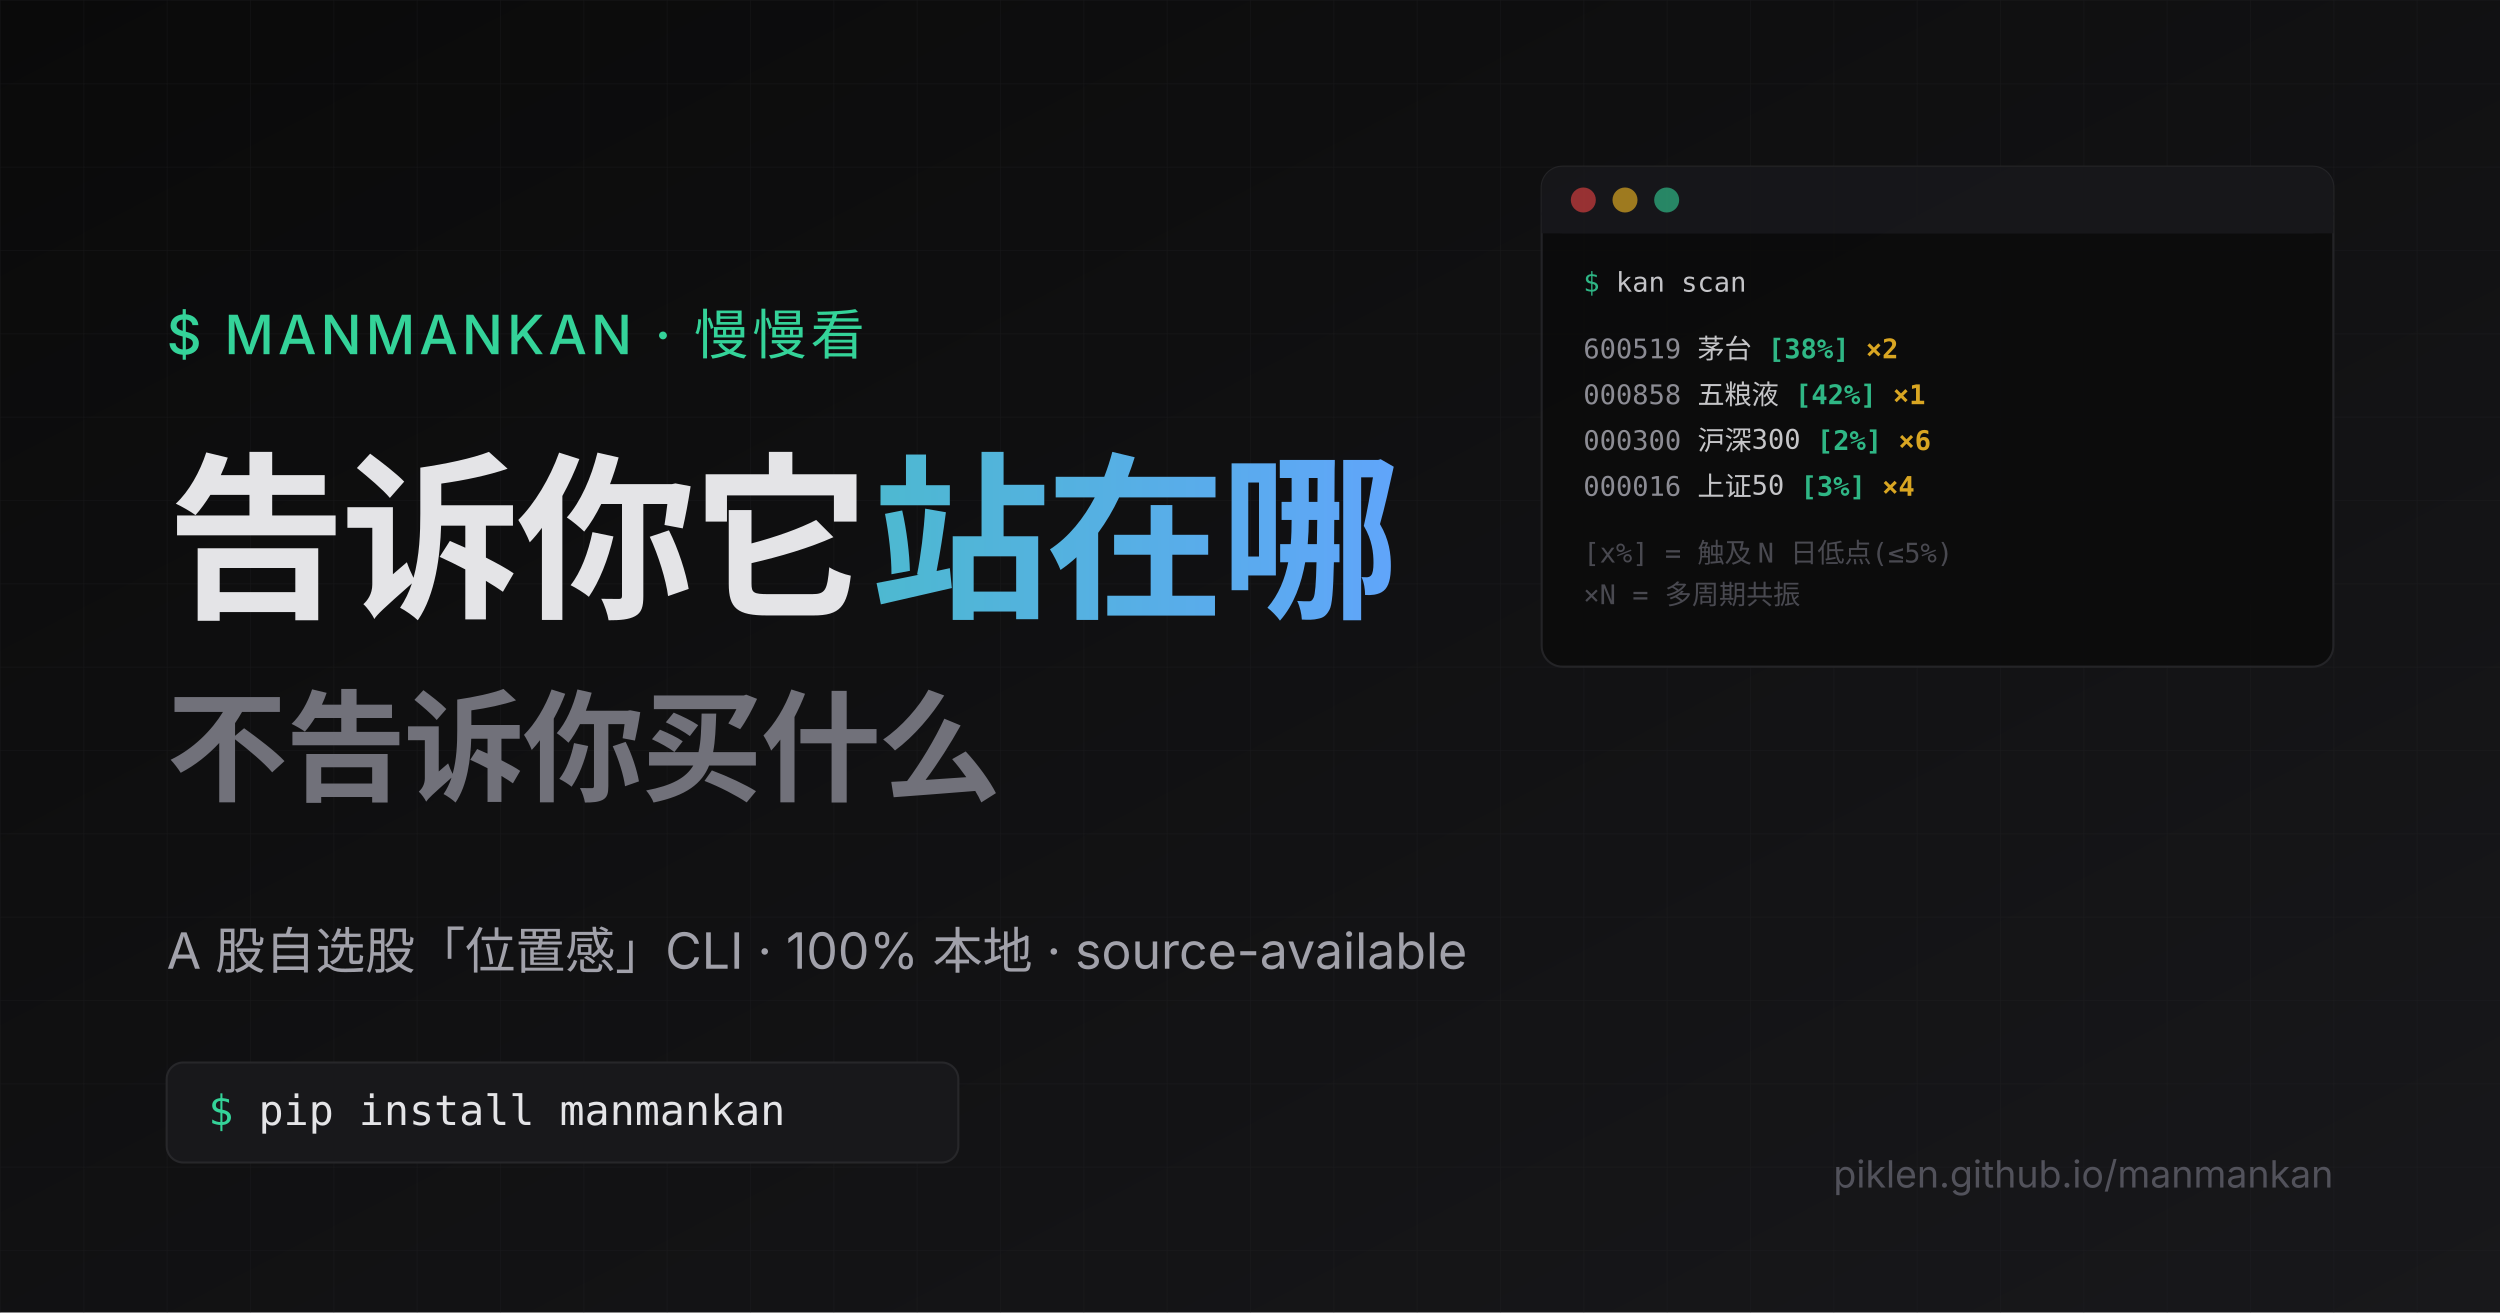
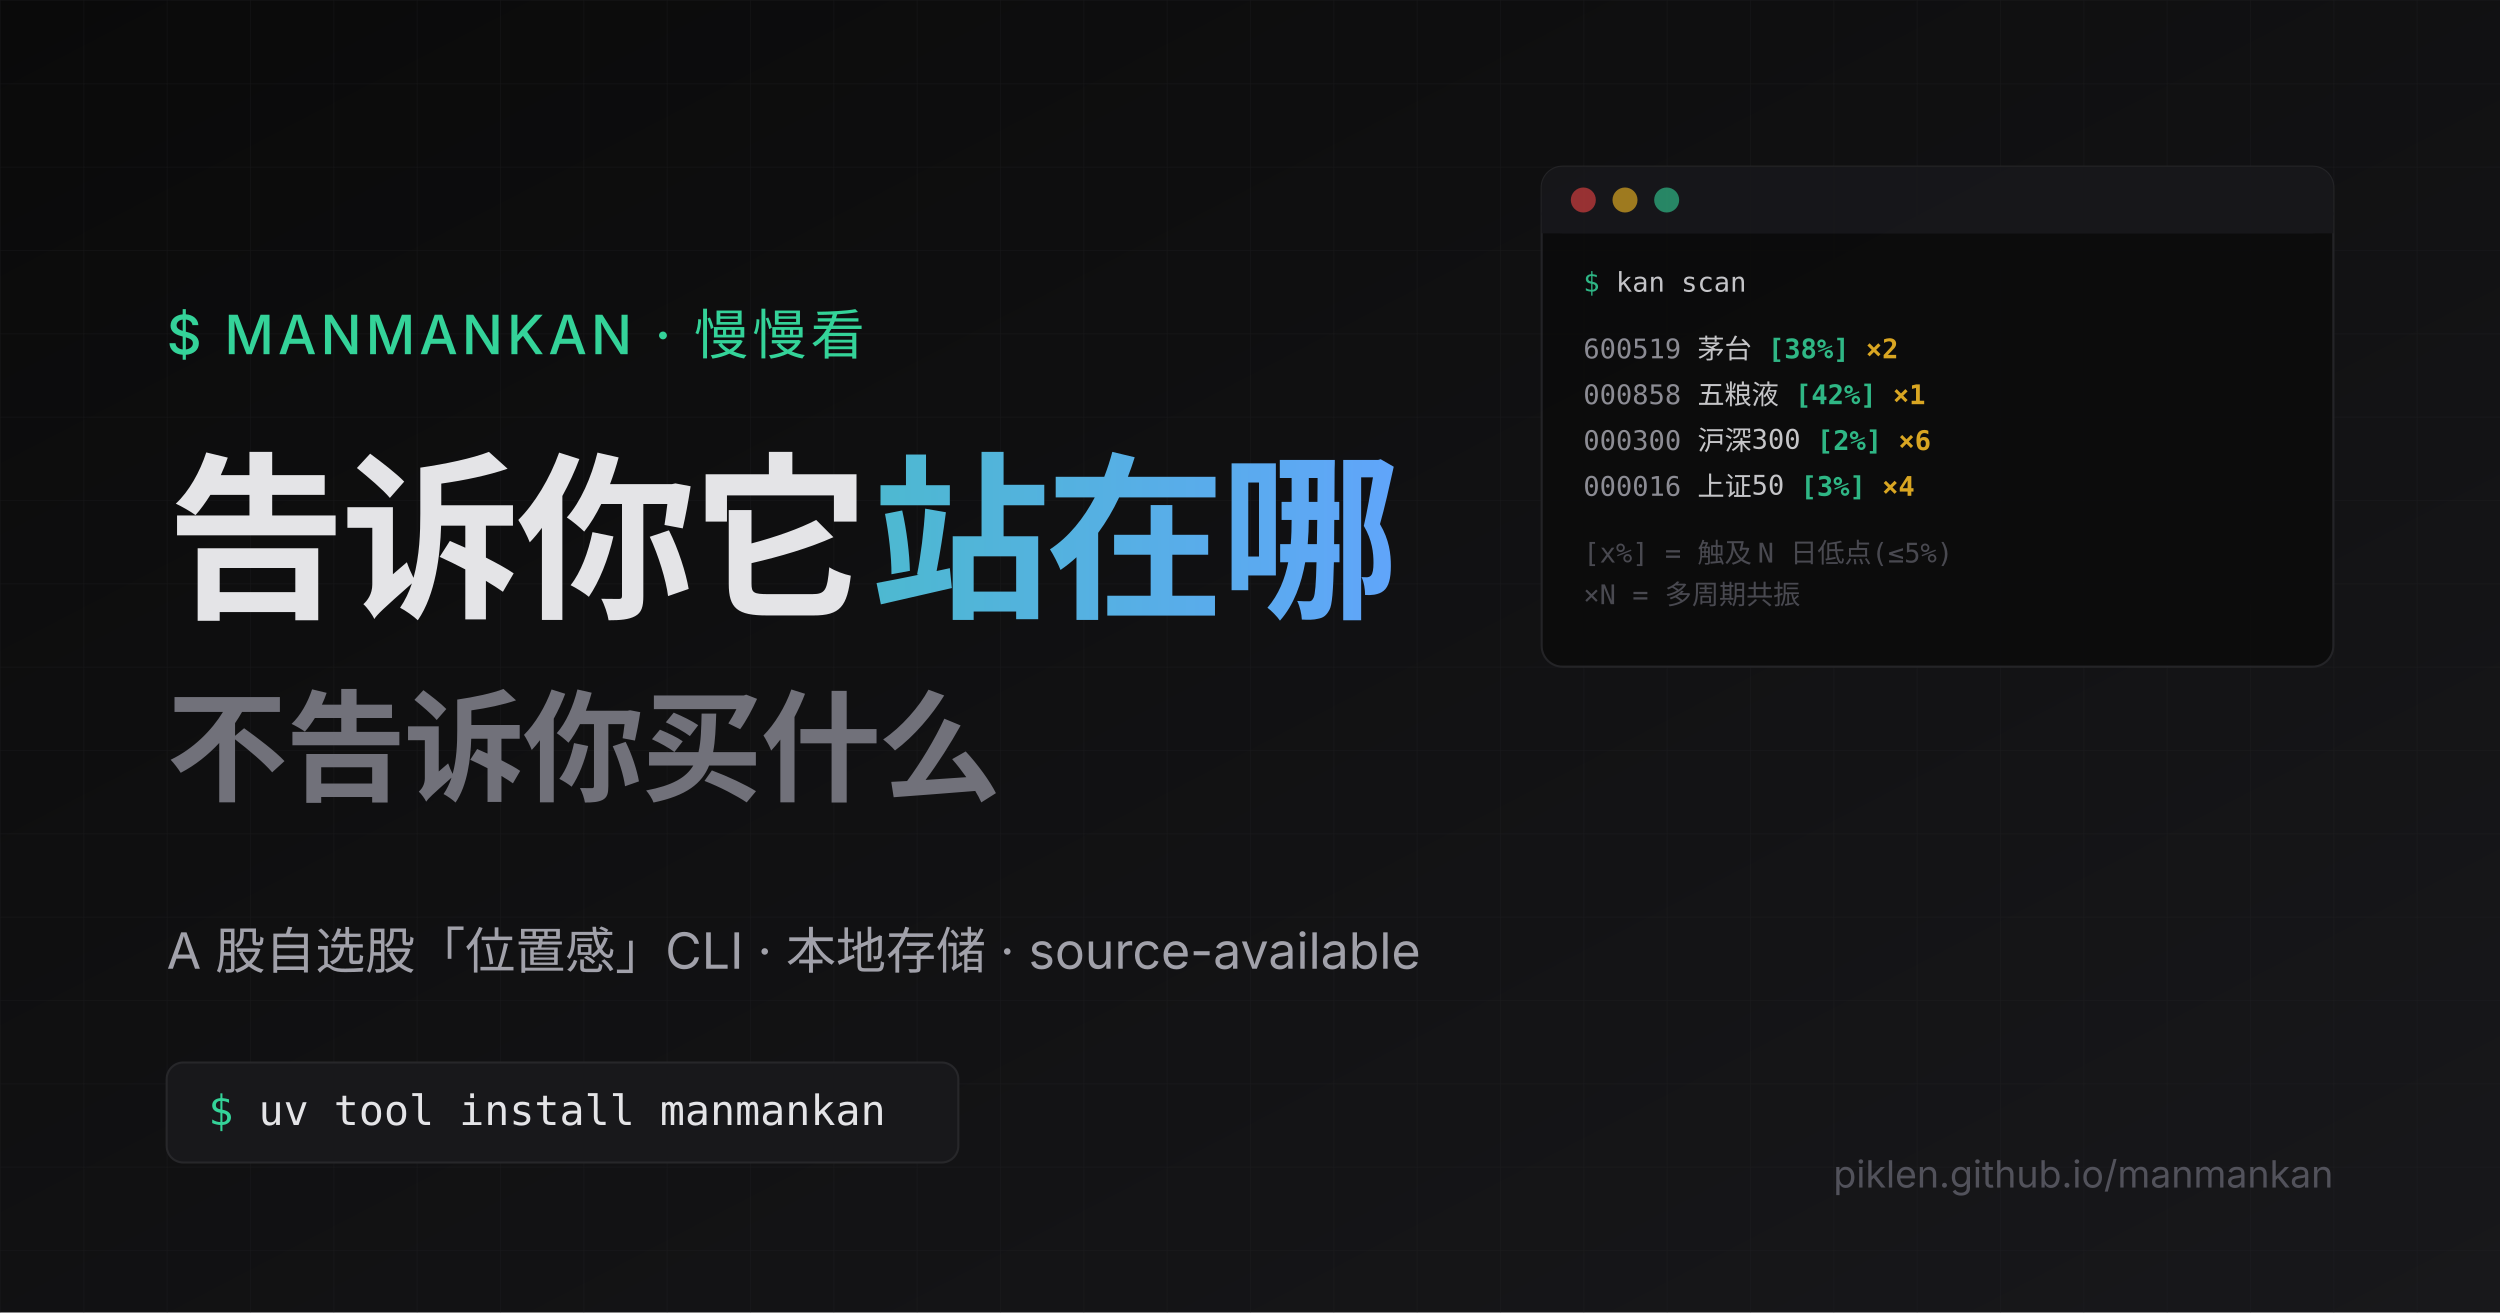
<svg xmlns="http://www.w3.org/2000/svg" viewBox="0 0 1200 630" width="1200" height="630" role="img" aria-label="慢慢看 · manmankan · A 股自选股位置感 CLI">
  <defs>
    <linearGradient id="bg" x1="0%" y1="0%" x2="100%" y2="100%">
      <stop offset="0%" stop-color="#0a0a0a" />
      <stop offset="100%" stop-color="#18181b" />
    </linearGradient>
    <linearGradient id="brand" x1="0%" y1="0%" x2="100%" y2="0%">
      <stop offset="0%" stop-color="#34d399" />
      <stop offset="100%" stop-color="#60a5fa" />
    </linearGradient>
    <pattern id="grid" width="40" height="40" patternUnits="userSpaceOnUse">
      <path d="M 40 0 L 0 0 0 40" fill="none" stroke="#27272a" stroke-width="0.5" />
    </pattern>
  </defs>
  <rect width="1200" height="630" fill="url(#bg)" />
  <rect width="1200" height="630" fill="url(#grid)" opacity="0.4" />
  <g transform="translate(740, 80)" opacity="0.85">
    <rect x="0" y="0" width="380" height="240" rx="10" fill="#0a0a0a" stroke="#27272a" stroke-width="1" />
    <rect x="0" y="0" width="380" height="32" rx="10" fill="#18181b" />
    <rect x="0" y="22" width="380" height="10" fill="#18181b" />
    <circle cx="20" cy="16" r="6" fill="#ef4444" opacity="0.7" />
    <circle cx="40" cy="16" r="6" fill="#fbbf24" opacity="0.7" />
    <circle cx="60" cy="16" r="6" fill="#34d399" opacity="0.7" />
    <g font-family="ui-monospace, SFMono-Regular, Menlo, Consolas, monospace" font-size="13" fill="#e4e4e7">
      <text x="20" y="60">
        <tspan fill="#34d399">$</tspan> kan scan</text>
      <text x="20" y="92" fill="#a1a1aa">600519 <tspan fill="#e4e4e7">茅台</tspan>
        <tspan fill="#34d399" font-weight="bold">[38%]</tspan>
        <tspan fill="#fbbf24" font-weight="bold">×2</tspan>
      </text>
      <text x="20" y="114" fill="#a1a1aa">000858 <tspan fill="#e4e4e7">五粮液</tspan>
        <tspan fill="#34d399" font-weight="bold">[42%]</tspan>
        <tspan fill="#fbbf24" font-weight="bold">×1</tspan>
      </text>
      <text x="20" y="136" fill="#a1a1aa">000300 <tspan fill="#e4e4e7">沪深300</tspan>
        <tspan fill="#34d399" font-weight="bold">[2%]</tspan>
        <tspan fill="#fbbf24" font-weight="bold">×6</tspan>
      </text>
      <text x="20" y="158" fill="#a1a1aa">000016 <tspan fill="#e4e4e7">上证50</tspan>
        <tspan fill="#34d399" font-weight="bold">[3%]</tspan>
        <tspan fill="#fbbf24" font-weight="bold">×4</tspan>
      </text>
      <text x="20" y="190" fill="#52525b">[x%] = 触及 N 日低点(≤5%)</text>
      <text x="20" y="210" fill="#52525b">×N  = 多周期共振</text>
    </g>
  </g>
  <g font-family="-apple-system, BlinkMacSystemFont, 'PingFang SC', 'Microsoft YaHei', system-ui, sans-serif">
    <text x="80" y="170" font-size="26" font-weight="500" fill="#34d399" letter-spacing="2">$ MANMANKAN · 慢慢看</text>
    <text x="80" y="290" font-size="86" font-weight="800" fill="#e4e4e7" letter-spacing="-2">告诉你它<tspan fill="url(#brand)">站在哪</tspan>
    </text>
    <text x="80" y="380" font-size="58" font-weight="600" fill="#71717a" letter-spacing="-1">不告诉你买什么</text>
-     <text x="80" y="465" font-size="24" fill="#a1a1aa">A 股自选股「位置感」CLI · 100% 本地 · source-available</text>
+     <text x="80" y="465" font-size="24" fill="#a1a1aa">A 股自选股「位置感」CLI · 本地存储 · source-available</text>
    <g transform="translate(80, 540)">
      <rect x="0" y="-30" width="380" height="48" rx="8" fill="#18181b" stroke="#27272a" stroke-width="1" />
      <text x="20" y="0" font-family="ui-monospace, SFMono-Regular, Menlo, monospace" font-size="20" fill="#e4e4e7">
-         <tspan fill="#34d399">$</tspan> pip install manmankan</text>
+         <tspan fill="#34d399">$</tspan> uv tool install manmankan</text>
    </g>
    <text x="1120" y="570" font-size="18" fill="#52525b" text-anchor="end">piklen.github.io/manmankan</text>
  </g>
</svg>
